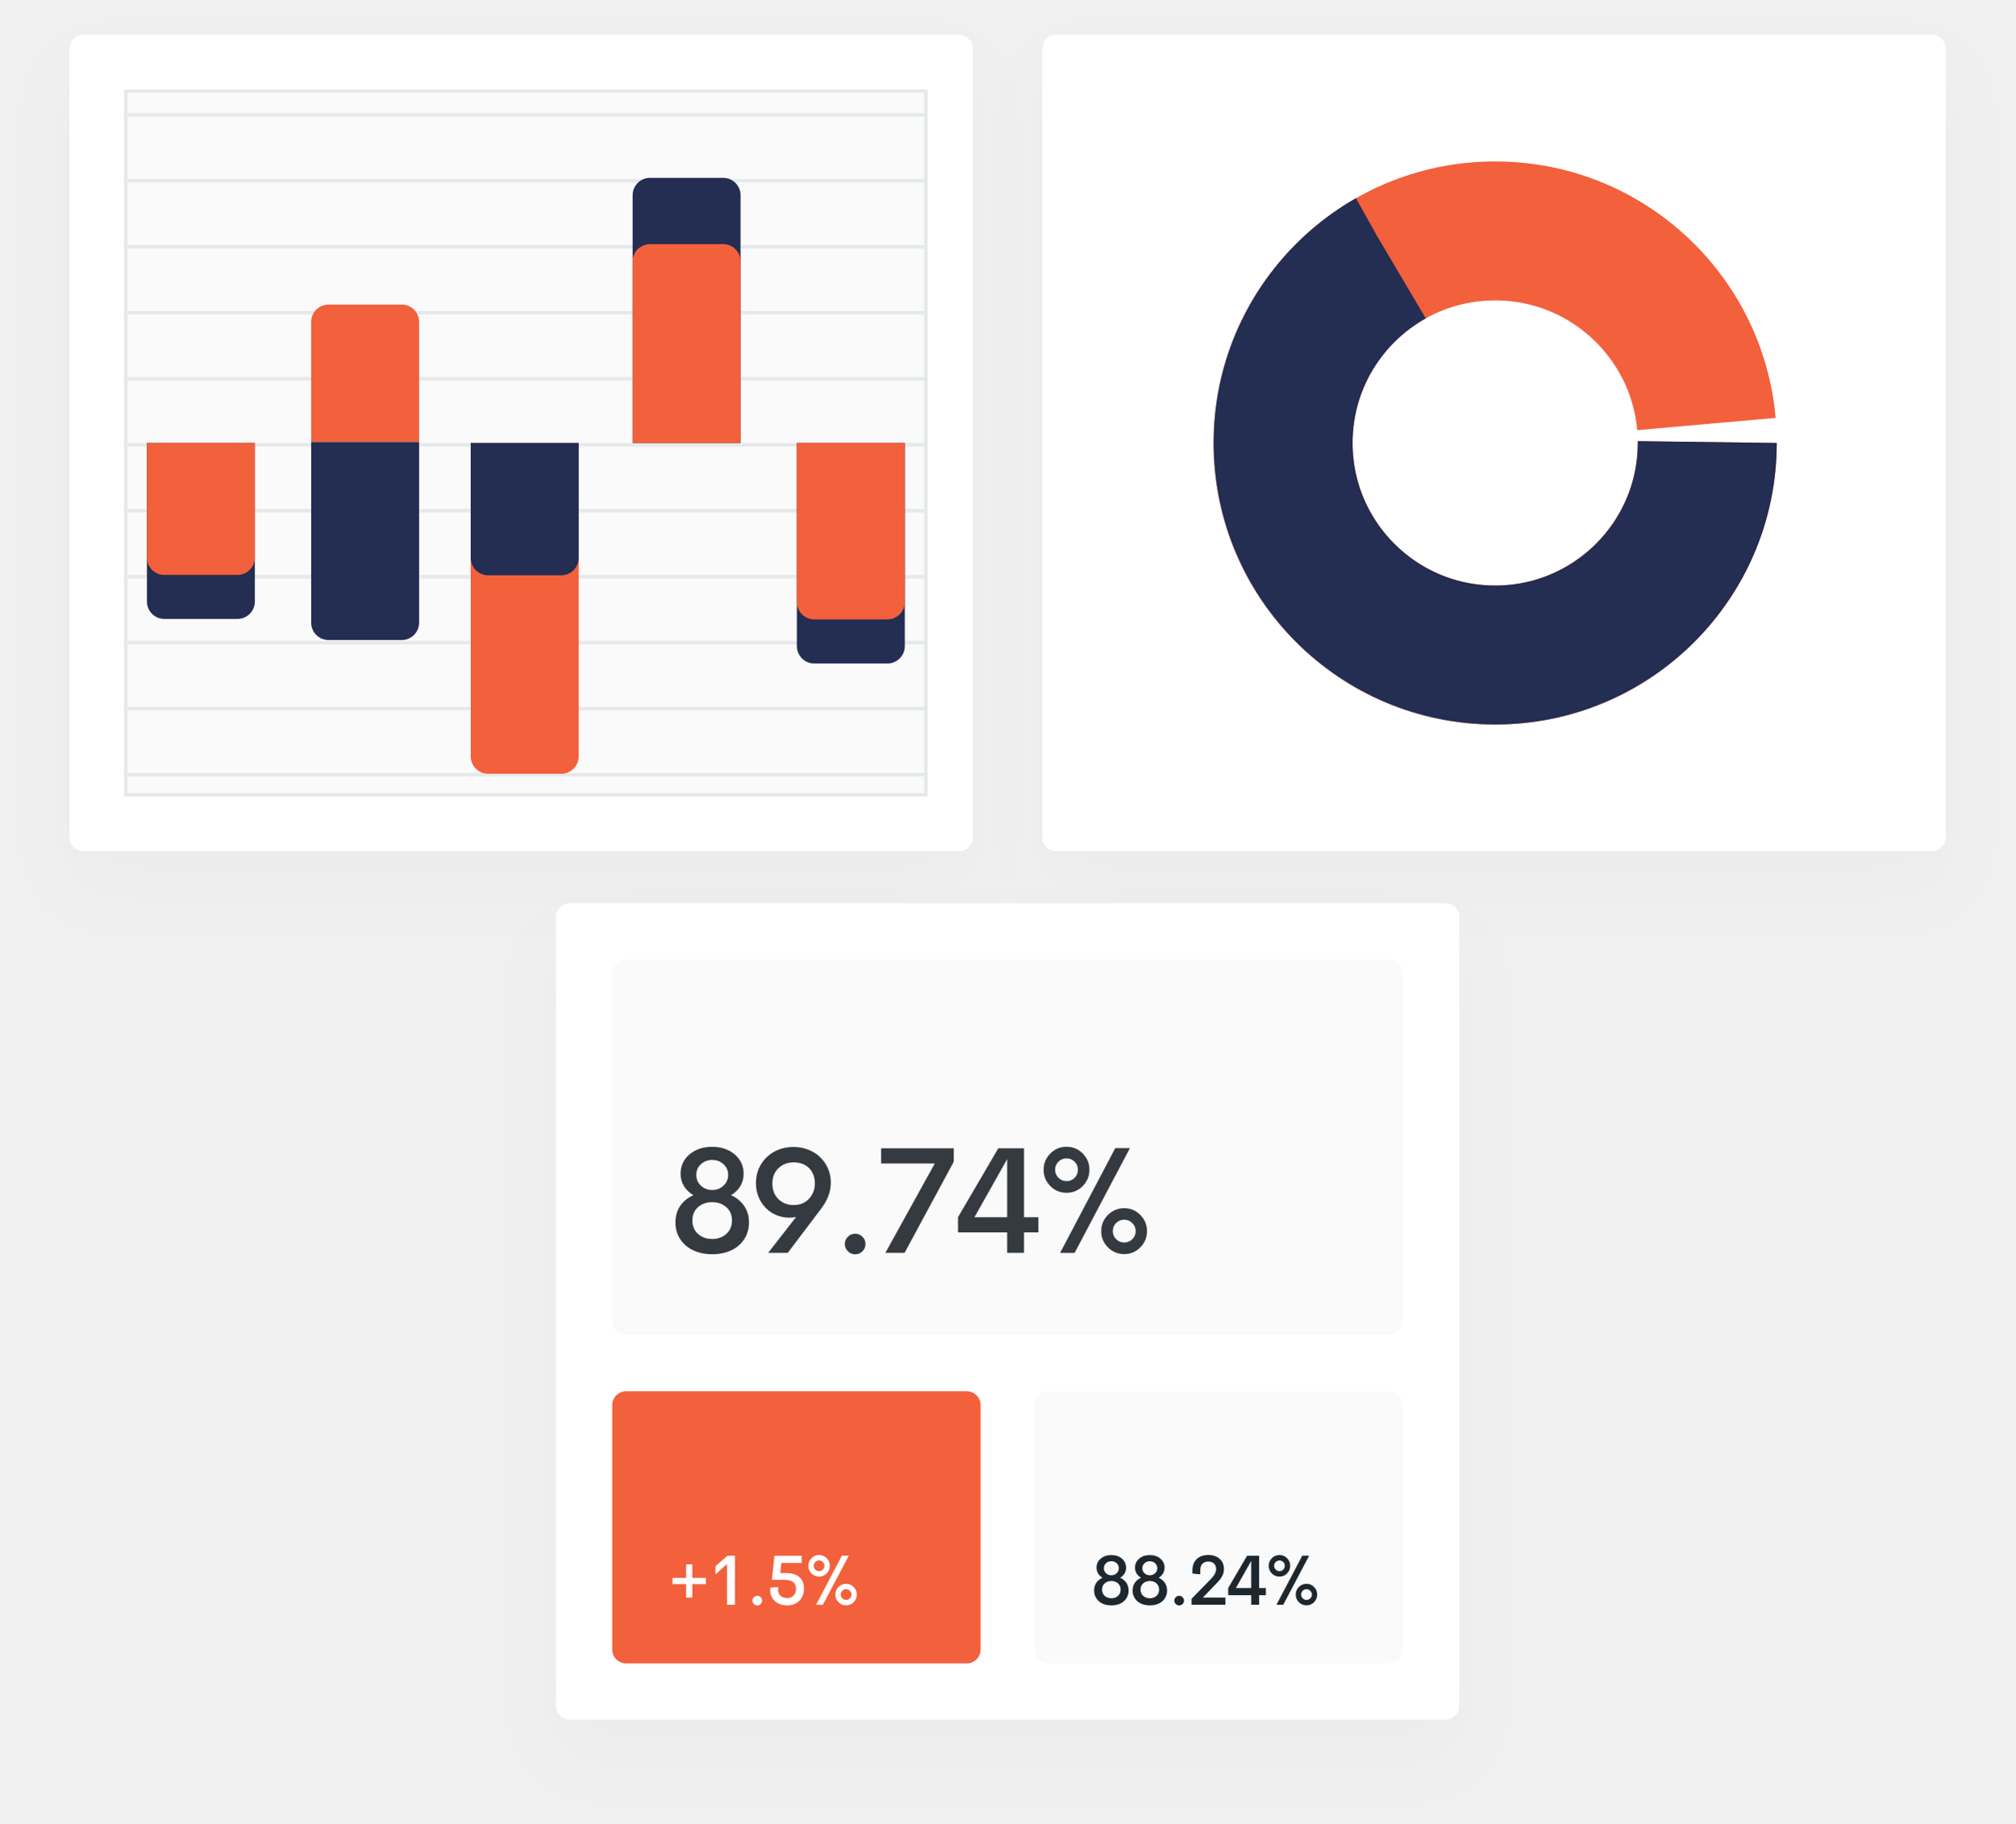
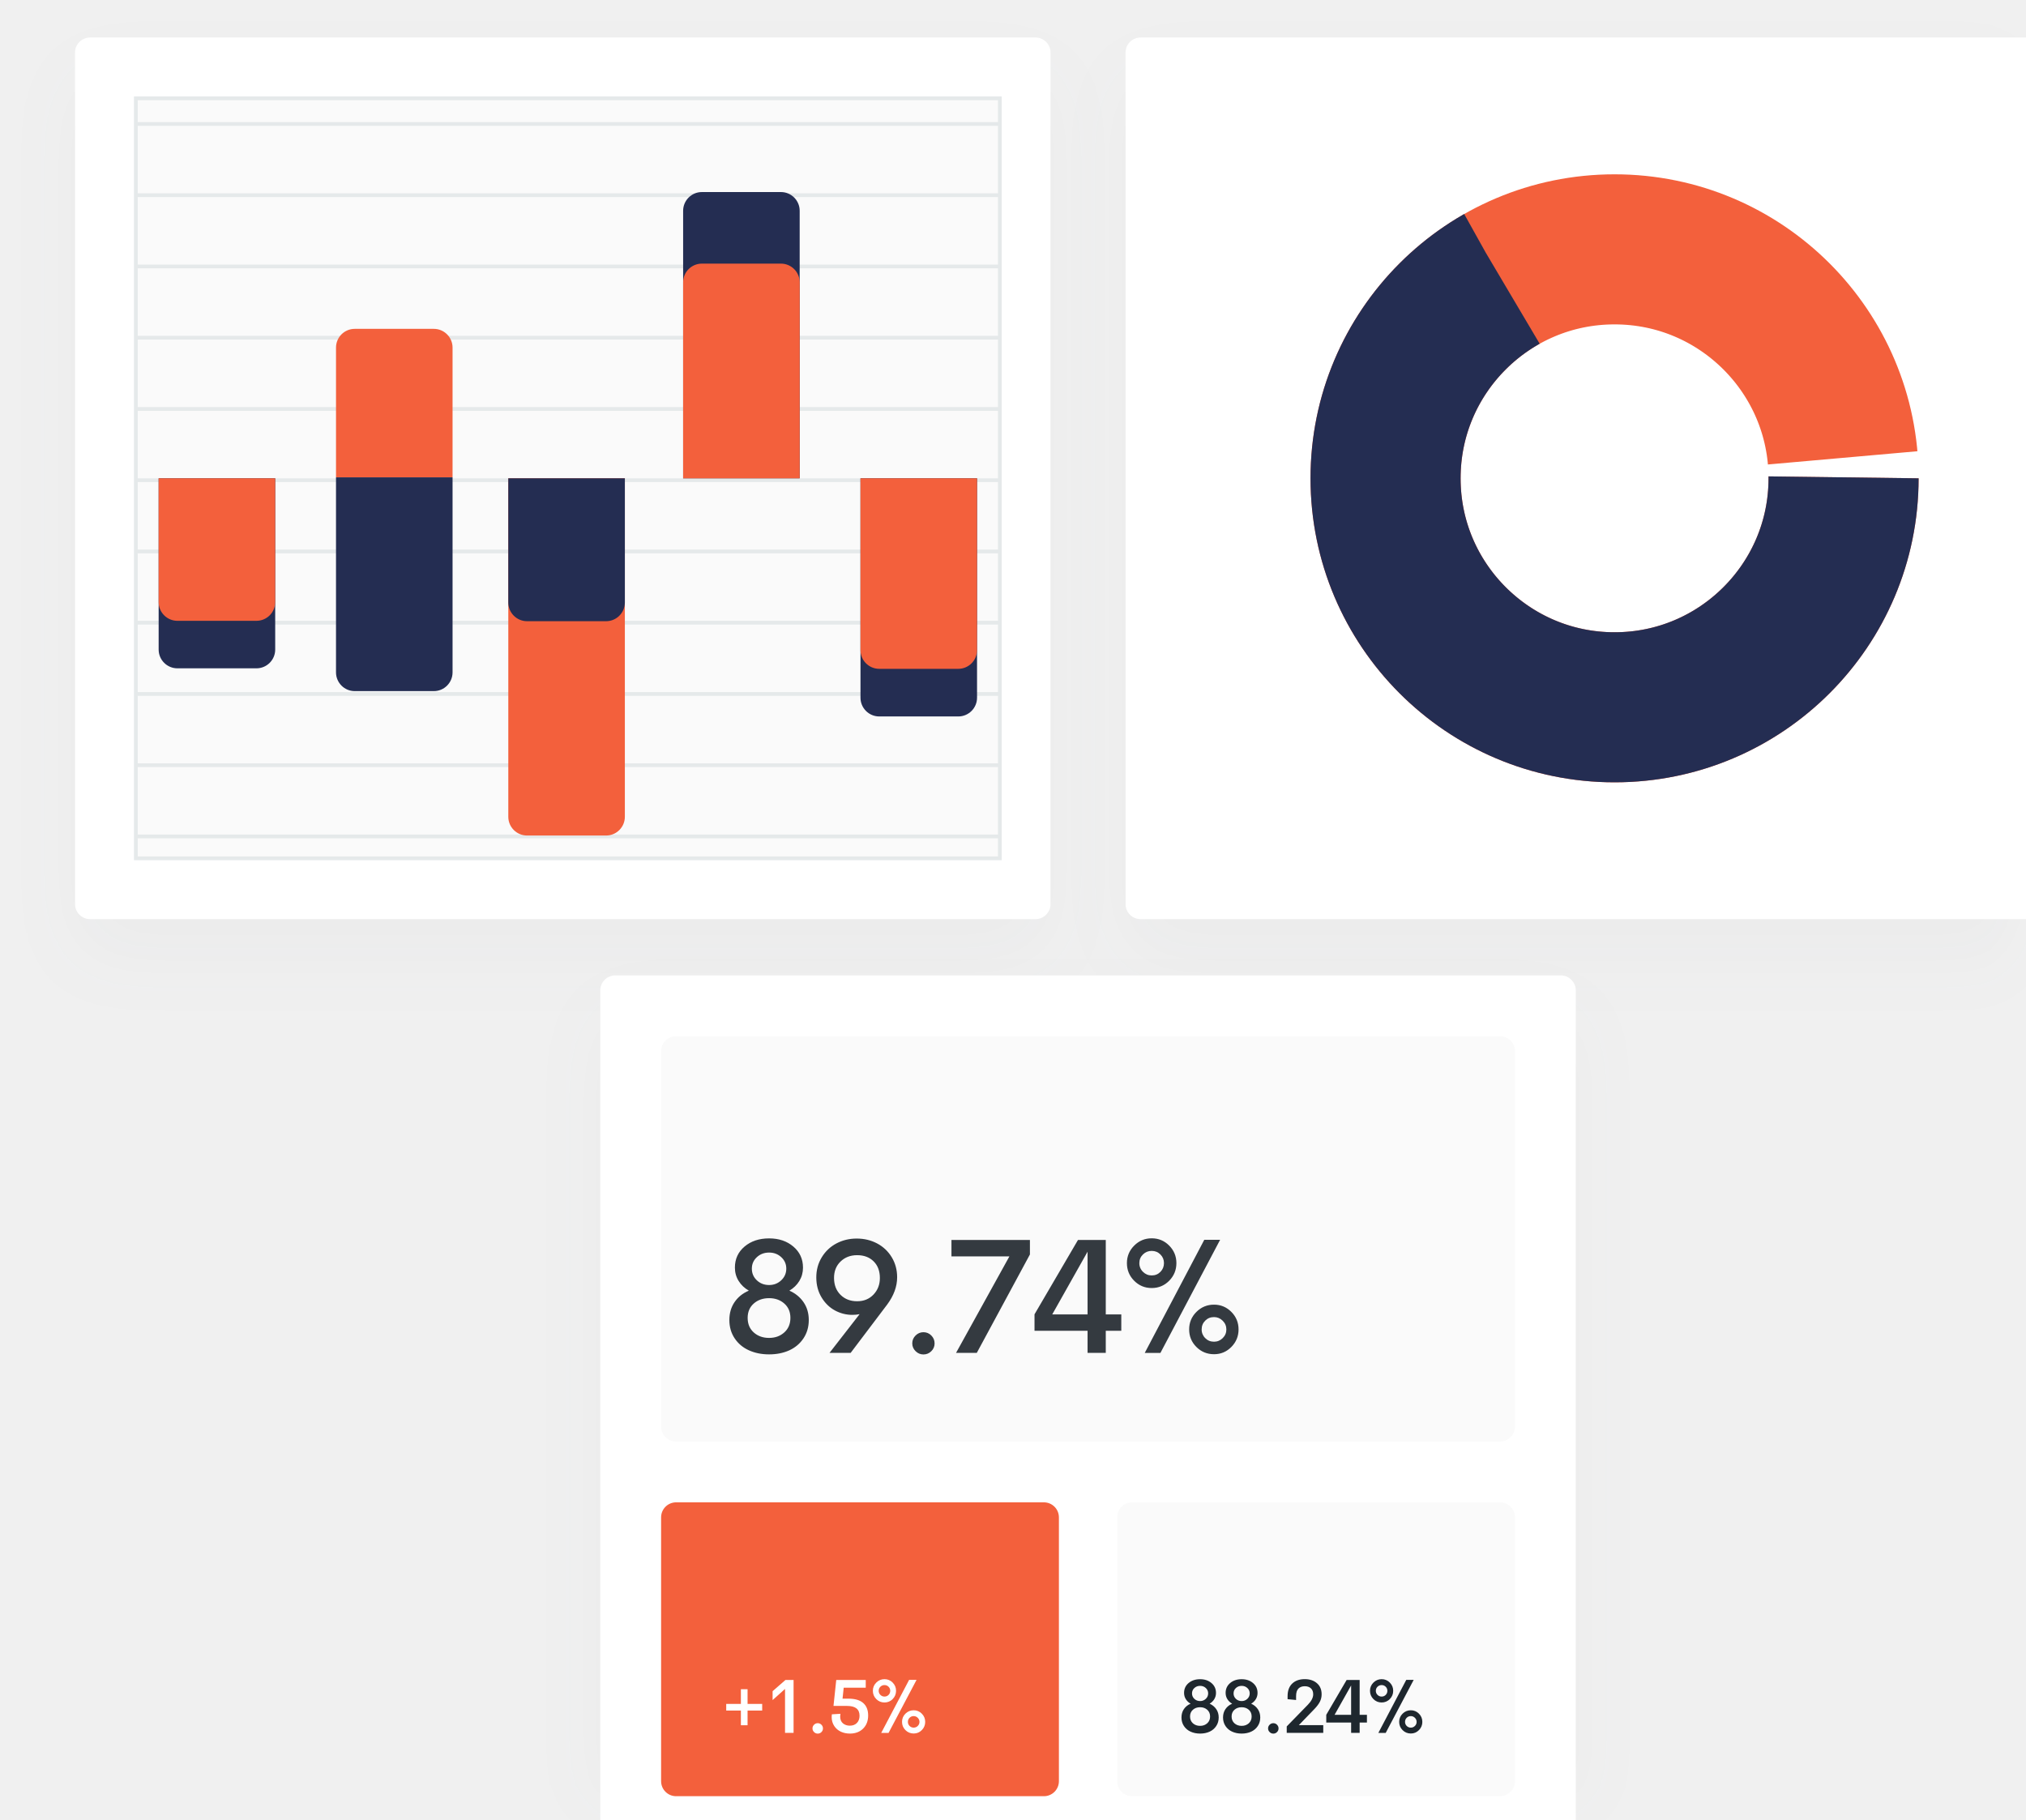
- <svg xmlns="http://www.w3.org/2000/svg" xmlns:xlink="http://www.w3.org/1999/xlink" width="580" height="525">
+ <svg xmlns="http://www.w3.org/2000/svg" xmlns:xlink="http://www.w3.org/1999/xlink" width="540" height="485">
  <defs>
    <filter id="c" width="126.9%" height="129.8%" x="-13.5%" y="-10.6%" filterUnits="objectBoundingBox">
      <feOffset dy="10" in="SourceAlpha" result="shadowOffsetOuter1" />
      <feGaussianBlur in="shadowOffsetOuter1" result="shadowBlurOuter1" stdDeviation="10" />
      <feColorMatrix in="shadowBlurOuter1" values="0 0 0 0 0.312 0 0 0 0 0.337 0 0 0 0 0.386 0 0 0 0.03 0" />
    </filter>
    <filter id="e" width="126.9%" height="129.8%" x="-13.5%" y="-10.6%" filterUnits="objectBoundingBox">
      <feOffset dy="10" in="SourceAlpha" result="shadowOffsetOuter1" />
      <feGaussianBlur in="shadowOffsetOuter1" result="shadowBlurOuter1" stdDeviation="10" />
      <feColorMatrix in="shadowBlurOuter1" values="0 0 0 0 0.312 0 0 0 0 0.337 0 0 0 0 0.386 0 0 0 0.03 0" />
    </filter>
    <filter id="i" width="126.9%" height="129.8%" x="-13.5%" y="-10.6%" filterUnits="objectBoundingBox">
      <feOffset dy="10" in="SourceAlpha" result="shadowOffsetOuter1" />
      <feGaussianBlur in="shadowOffsetOuter1" result="shadowBlurOuter1" stdDeviation="10" />
      <feColorMatrix in="shadowBlurOuter1" values="0 0 0 0 0.312 0 0 0 0 0.337 0 0 0 0 0.386 0 0 0 0.03 0" />
    </filter>
    <rect id="d" width="260" height="235" x="0" y="0" rx="4" />
    <rect id="f" width="260" height="235" x="0" y="0" rx="4" />
    <rect id="j" width="260" height="235" x="0" y="0" rx="4" />
    <ellipse id="a" cx="81.039" cy="81.034" rx="81.039" ry="81.034" />
    <ellipse id="b" cx="81.039" cy="81.034" rx="81.039" ry="81.034" />
    <mask id="g" width="162.078" height="162.069" x="0" y="0" fill="#fff" maskContentUnits="userSpaceOnUse" maskUnits="objectBoundingBox">
      <use xlink:href="#a" />
    </mask>
    <mask id="h" width="162.078" height="162.069" x="0" y="0" fill="#fff" maskContentUnits="userSpaceOnUse" maskUnits="objectBoundingBox">
      <use xlink:href="#b" />
    </mask>
  </defs>
  <g fill="none" fill-rule="evenodd" transform="translate(20 10)">
    <use fill="#000" filter="url(#c)" xlink:href="#d" />
    <use fill="#FFF" xlink:href="#d" />
    <path fill="#FAFAFA" stroke="#E5E9EA" d="M16.208 16.207h230.286v202.586H16.208z" />
    <path fill="#E5E9EA" d="M16.208 117.5h230.286v1H16.208zM16.208 136.493h230.286v1H16.208zM16.208 155.485h230.286v1H16.208zM16.208 174.477h230.286v1H16.208zM16.208 41.53h230.286v1H16.208zM16.208 22.538h230.286v1H16.208zM16.208 60.523h230.286v1H16.208zM16.208 79.515h230.286v1H16.208zM16.208 98.508h230.286v1H16.208zM16.208 193.47h230.286v1H16.208zM16.208 212.462h230.286v1H16.208z" />
    <path fill="#242D52" d="M22.286 117.5h31.065v45.647a5 5 0 01-5 5H27.286a5 5 0 01-5-5V117.5z" />
    <path fill="#F3603C" d="M22.286 117.5h31.065v32.985a5 5 0 01-5 5H27.286a5 5 0 01-5-5V117.5zM69.558 117.234h31.065V82.658a5 5 0 00-5-5H74.558a5 5 0 00-5 5v34.576z" />
    <path fill="#242D52" d="M69.558 117.234h31.065v51.99a5 5 0 01-5 5H74.558a5 5 0 01-5-5v-51.99zM162.078 117.5h31.065V46.193a5 5 0 00-5-5h-21.065a5 5 0 00-5 5V117.5z" />
    <path fill="#F3603C" d="M162.078 117.5h31.065V65.27a5 5 0 00-5-5h-21.065a5 5 0 00-5 5v52.23z" />
    <g>
      <path fill="#242D52" d="M209.351 117.5h31.065v58.477a5 5 0 01-5 5H214.35a5 5 0 01-5-5V117.5z" />
      <path fill="#F3603C" d="M209.351 117.5h31.065v45.782a5 5 0 01-5 5H214.35a5 5 0 01-5-5V117.5z" />
    </g>
    <g>
      <path fill="#F3603C" d="M115.481 117.5h31.065v90.216a5 5 0 01-5 5H120.48a5 5 0 01-5-5V117.5z" />
      <path fill="#242D52" d="M115.481 117.5h31.065v33.086a5 5 0 01-5 5H120.48a5 5 0 01-5-5V117.5z" />
    </g>
    <g transform="translate(280)">
      <use fill="#000" filter="url(#e)" xlink:href="#f" />
      <use fill="#FFF" xlink:href="#f" />
      <g transform="translate(49.299 36.466)">
        <ellipse cx="81.039" cy="81.034" stroke="#FFF" stroke-width="40" rx="61.039" ry="61.034" />
        <use stroke="#F3603C" stroke-dasharray="502" stroke-width="80" mask="url(#g)" xlink:href="#a" />
        <use stroke="#242D52" stroke-dasharray="340" stroke-width="80" mask="url(#h)" xlink:href="#b" />
      </g>
    </g>
    <g transform="translate(140 250)">
      <use fill="#000" filter="url(#i)" xlink:href="#j" />
      <use fill="#FFF" xlink:href="#j" />
      <g transform="translate(16.208 140.46)">
        <rect width="106.026" height="78.333" fill="#F3603C" rx="4" />
        <path fill="#FFF" fill-rule="nonzero" d="M23.044 59.413v-3.907h3.897v-1.78h-3.897v-3.908h-1.781v3.907h-3.908v1.78h3.908v3.908h1.78zm12.264 2.038V47.345H33.15l-3.433 2.997v2.374l3.314-2.977V61.45h2.276zm6.437.198c.382 0 .71-.135.984-.406.274-.27.41-.597.41-.98 0-.382-.136-.71-.41-.983a1.343 1.343 0 00-.984-.41c-.376 0-.702.136-.98.41a1.335 1.335 0 00-.415.984c0 .376.139.7.416.974.277.274.603.41.979.41zm8.584-.01c1.45 0 2.623-.444 3.517-1.33.893-.888 1.34-2.053 1.34-3.497 0-1.438-.438-2.544-1.316-3.32-.877-.774-2.199-1.161-3.966-1.161H48.36l.307-2.918h5.876v-2.058H46.68l-.732 6.914h3.63c2.21 0 3.314.874 3.314 2.622 0 .791-.232 1.43-.697 1.914-.465.485-1.103.727-1.915.727-.705 0-1.307-.205-1.805-.613-.498-.41-.747-1.023-.747-1.84 0-.165.023-.403.07-.712l-2.286.138c-.033.284-.05.521-.05.712 0 .917.228 1.716.683 2.399a4.204 4.204 0 001.771 1.523c.726.333 1.53.5 2.414.5zm9.207-8.29a2.96 2.96 0 002.186-.91c.6-.613.9-1.348.9-2.205 0-.851-.3-1.58-.9-2.187a2.96 2.96 0 00-2.186-.91c-.85 0-1.58.304-2.186.91a2.981 2.981 0 00-.91 2.187c0 .863.302 1.599.905 2.205.603.607 1.334.91 2.191.91zm1.088 8.112l7.46-14.136h-1.98l-7.438 14.136h1.958zm-1.088-9.684c-.422 0-.785-.15-1.088-.45a1.48 1.48 0 01-.455-1.093c0-.43.152-.79.455-1.084a1.51 1.51 0 011.088-.44c.429 0 .792.149 1.088.445.297.297.445.656.445 1.079 0 .428-.146.793-.44 1.093-.293.3-.658.45-1.093.45zm7.785 9.842c.851 0 1.575-.303 2.172-.91a3.006 3.006 0 00.895-2.186c0-.857-.3-1.588-.9-2.191a2.945 2.945 0 00-2.167-.905c-.857 0-1.589.301-2.196.905a2.976 2.976 0 00-.91 2.191c0 .857.302 1.588.905 2.191.604.603 1.338.905 2.201.905zm0-1.563c-.435 0-.8-.15-1.098-.45a1.485 1.485 0 01-.445-1.083c0-.435.149-.801.445-1.098a1.492 1.492 0 011.098-.445c.416 0 .777.151 1.084.455.306.303.46.666.46 1.088 0 .422-.152.783-.455 1.083-.304.3-.666.45-1.089.45z" />
      </g>
      <g transform="translate(137.766 140.46)">
        <rect width="106.026" height="78.333" fill="#FAFAFA" rx="4" />
        <path fill="#1E272E" fill-rule="nonzero" d="M22.104 61.639c.936 0 1.777-.168 2.522-.505a4.186 4.186 0 001.776-1.503c.439-.66.658-1.421.658-2.285 0-.85-.218-1.593-.653-2.226a4.118 4.118 0 00-1.77-1.444c.527-.31.942-.714 1.246-1.212a3.14 3.14 0 00.455-1.667c0-1.068-.4-1.943-1.202-2.626-.801-.682-1.812-1.024-3.032-1.024-1.24 0-2.262.34-3.067 1.02-.804.678-1.207 1.555-1.207 2.63 0 .614.155 1.17.465 1.667.31.498.736.902 1.276 1.212-.758.323-1.353.801-1.785 1.434-.432.633-.648 1.379-.648 2.236 0 .864.22 1.625.658 2.285a4.147 4.147 0 001.78 1.498c.749.34 1.591.51 2.528.51zm0-8.665c-.607 0-1.118-.197-1.533-.589a1.926 1.926 0 01-.624-1.459c0-.567.208-1.044.624-1.43.415-.385.926-.578 1.533-.578.6 0 1.108.193 1.523.579.416.385.624.862.624 1.429 0 .574-.21 1.058-.629 1.454a2.131 2.131 0 01-1.518.594zm0 6.607c-.772 0-1.411-.227-1.92-.682-.507-.455-.761-1.062-.761-1.82 0-.745.254-1.342.762-1.79.508-.45 1.147-.673 1.919-.673.758 0 1.391.224 1.9.672.507.449.761 1.046.761 1.79 0 .753-.254 1.358-.762 1.816-.508.458-1.14.687-1.9.687zM33.18 61.64c.936 0 1.777-.168 2.522-.505a4.186 4.186 0 001.776-1.503c.439-.66.658-1.421.658-2.285 0-.85-.218-1.593-.653-2.226a4.118 4.118 0 00-1.77-1.444c.527-.31.942-.714 1.246-1.212a3.14 3.14 0 00.455-1.667c0-1.068-.4-1.943-1.202-2.626-.801-.682-1.812-1.024-3.032-1.024-1.24 0-2.262.34-3.067 1.02-.804.678-1.207 1.555-1.207 2.63 0 .614.155 1.17.465 1.667.31.498.736.902 1.276 1.212-.758.323-1.353.801-1.785 1.434-.432.633-.648 1.379-.648 2.236 0 .864.22 1.625.658 2.285a4.147 4.147 0 001.78 1.498c.749.34 1.591.51 2.528.51zm0-8.665c-.607 0-1.118-.197-1.534-.589a1.926 1.926 0 01-.623-1.459c0-.567.208-1.044.623-1.43.416-.385.927-.578 1.534-.578.6 0 1.108.193 1.523.579.416.385.623.862.623 1.429 0 .574-.209 1.058-.628 1.454a2.131 2.131 0 01-1.518.594zm0 6.607c-.772 0-1.412-.227-1.92-.682-.507-.455-.761-1.062-.761-1.82 0-.745.254-1.342.762-1.79.507-.45 1.147-.673 1.919-.673.758 0 1.391.224 1.9.672.507.449.76 1.046.76 1.79 0 .753-.253 1.358-.76 1.816-.509.458-1.142.687-1.9.687zm8.435 2.068c.383 0 .711-.135.985-.406.273-.27.41-.597.41-.98 0-.382-.137-.71-.41-.983a1.343 1.343 0 00-.985-.41c-.375 0-.702.136-.979.41a1.335 1.335 0 00-.415.984c0 .376.138.7.415.974.277.274.604.41.98.41zm13.313-.198v-2.058h-6.51l4.146-4.293c.666-.692 1.154-1.342 1.464-1.948.31-.607.465-1.27.465-1.989 0-1.253-.419-2.238-1.257-2.957-.837-.72-1.915-1.079-3.234-1.079-1.405 0-2.52.393-3.344 1.178-.824.784-1.237 1.909-1.237 3.373v.791l2.266.218v-1.039c0-.917.207-1.584.623-2.003.415-.419.983-.628 1.701-.628.686 0 1.23.19 1.633.569.402.379.603.908.603 1.587 0 .877-.471 1.8-1.414 2.77l-5.64 5.787v1.721h9.735zm9.702 0v-2.76h1.939v-2.048h-1.94v-9.298H61.16l-5.431 9.289v2.057h6.628v2.76h2.275zm-2.275-4.808h-4.412l4.412-7.834v7.834zm8.129-3.294a2.96 2.96 0 002.186-.91c.6-.613.9-1.348.9-2.205 0-.851-.3-1.58-.9-2.187a2.96 2.96 0 00-2.186-.91c-.851 0-1.58.304-2.187.91a2.981 2.981 0 00-.91 2.187c0 .863.302 1.599.905 2.205.604.607 1.334.91 2.192.91zm1.088 8.112l7.459-14.136h-1.979l-7.439 14.136h1.959zm-1.088-9.684c-.422 0-.785-.15-1.089-.45a1.48 1.48 0 01-.455-1.093c0-.43.152-.79.455-1.084a1.51 1.51 0 011.089-.44c.428 0 .791.149 1.088.445.297.297.445.656.445 1.079 0 .428-.147.793-.44 1.093-.294.3-.658.45-1.093.45zm7.785 9.842c.85 0 1.574-.303 2.171-.91a3.006 3.006 0 00.896-2.186c0-.857-.3-1.588-.9-2.191a2.945 2.945 0 00-2.167-.905c-.857 0-1.59.301-2.196.905a2.976 2.976 0 00-.91 2.191c0 .857.301 1.588.905 2.191.603.603 1.337.905 2.2.905zm0-1.563c-.435 0-.801-.15-1.098-.45a1.485 1.485 0 01-.445-1.083c0-.435.148-.801.445-1.098a1.492 1.492 0 011.098-.445c.415 0 .776.151 1.083.455.307.303.46.666.46 1.088 0 .422-.152.783-.455 1.083-.303.3-.666.45-1.088.45z" />
      </g>
      <g transform="translate(16.208 16.207)">
        <rect width="227.584" height="108.046" fill="#FAFAFA" rx="4" />
        <path fill="#343A40" fill-rule="nonzero" d="M28.786 84.812c1.998 0 3.791-.359 5.381-1.076 1.59-.732 2.853-1.801 3.788-3.208.936-1.407 1.404-3.032 1.404-4.875 0-1.815-.465-3.397-1.393-4.748-.929-1.35-2.188-2.377-3.778-3.08 1.126-.662 2.012-1.524 2.66-2.586.647-1.062.97-2.247.97-3.556 0-2.279-.855-4.146-2.564-5.602-1.71-1.457-3.865-2.185-6.468-2.185-2.645 0-4.826.725-6.542 2.174-1.717 1.449-2.575 3.32-2.575 5.613 0 1.309.33 2.494.992 3.556.661 1.062 1.568 1.924 2.722 2.585-1.618.69-2.888 1.71-3.81 3.06-.92 1.35-1.381 2.94-1.381 4.77 0 1.842.467 3.467 1.403 4.874.936 1.407 2.202 2.473 3.799 3.197 1.597.725 3.394 1.087 5.392 1.087zm0-18.486c-1.295 0-2.385-.419-3.271-1.256-.887-.837-1.33-1.874-1.33-3.112 0-1.21.443-2.227 1.33-3.05.886-.823 1.976-1.234 3.27-1.234 1.281 0 2.364.411 3.25 1.234.887.823 1.33 1.84 1.33 3.05 0 1.224-.446 2.258-1.34 3.102-.893.844-1.973 1.266-3.24 1.266zm0 14.097c-1.646 0-3.011-.486-4.094-1.457-1.084-.97-1.625-2.265-1.625-3.882 0-1.59.541-2.863 1.625-3.82 1.083-.957 2.448-1.435 4.094-1.435 1.618 0 2.968.478 4.052 1.435 1.083.957 1.625 2.23 1.625 3.82 0 1.603-.542 2.894-1.625 3.872-1.084.978-2.434 1.467-4.052 1.467zm21.737 3.988l9.729-12.873c1.772-2.391 2.659-4.818 2.659-7.28 0-1.97-.479-3.746-1.435-5.329a9.904 9.904 0 00-3.894-3.682c-1.64-.872-3.458-1.308-5.455-1.308-1.956 0-3.753.432-5.392 1.297-1.64.866-2.948 2.104-3.926 3.714-.978 1.611-1.46 3.423-1.445 5.434.014 1.97.482 3.718 1.403 5.244.922 1.527 2.107 2.684 3.556 3.472a9.656 9.656 0 004.685 1.182c.661 0 1.294-.064 1.9-.19l-8.02 10.319h5.635zm1.73-13.76c-1.8 0-3.274-.565-4.421-1.698-1.147-1.132-1.727-2.62-1.741-4.463-.014-1.815.563-3.289 1.73-4.421 1.168-1.133 2.645-1.699 4.432-1.699 1.815 0 3.278.549 4.39 1.646 1.111 1.098 1.667 2.575 1.667 4.432 0 1.758-.566 3.232-1.699 4.42-1.132 1.19-2.585 1.784-4.358 1.784zm17.664 14.182c.816 0 1.516-.288 2.1-.865a2.83 2.83 0 00.876-2.09c0-.815-.292-1.515-.876-2.1a2.864 2.864 0 00-2.1-.875c-.802 0-1.498.292-2.09.876-.59.584-.885 1.284-.885 2.1 0 .801.295 1.494.886 2.078.59.584 1.287.876 2.09.876zm14.224-.422l14.16-26.23v-3.863H77.389v4.369h15.448L78.612 84.41h5.53zm34.378 0v-5.888h4.137v-4.368h-4.137V54.318h-7.407L99.526 74.134v4.39h14.14v5.887h4.853zm-4.853-10.256h-9.413l9.413-16.713v16.713zm17.094-7.027c1.829 0 3.383-.647 4.664-1.942 1.28-1.308 1.92-2.877 1.92-4.706 0-1.814-.64-3.369-1.92-4.663-1.28-1.295-2.835-1.942-4.664-1.942-1.815 0-3.37.647-4.664 1.942-1.295 1.294-1.942 2.849-1.942 4.663 0 1.843.644 3.412 1.931 4.706 1.288 1.295 2.846 1.942 4.675 1.942zm2.321 17.304l15.913-30.156h-4.221l-15.87 30.156h4.178zm-2.321-20.66c-.9 0-1.675-.32-2.322-.96a3.157 3.157 0 01-.97-2.332c0-.914.323-1.684.97-2.31a3.222 3.222 0 012.322-.94c.914 0 1.688.317 2.321.95.633.633.95 1.4.95 2.3 0 .915-.313 1.692-.94 2.332-.625.64-1.403.96-2.331.96zm16.609 20.998c1.814 0 3.359-.647 4.632-1.942 1.273-1.294 1.91-2.849 1.91-4.663 0-1.83-.64-3.387-1.92-4.675-1.281-1.287-2.822-1.93-4.622-1.93-1.83 0-3.391.643-4.686 1.93-1.294 1.288-1.941 2.846-1.941 4.675 0 1.828.644 3.386 1.93 4.674 1.288 1.287 2.853 1.93 4.697 1.93zm0-3.335c-.93 0-1.71-.32-2.343-.96a3.168 3.168 0 01-.95-2.31c0-.929.317-1.71.95-2.343s1.414-.95 2.343-.95c.886 0 1.656.324 2.31.971.655.647.982 1.421.982 2.322 0 .9-.324 1.67-.971 2.31-.647.64-1.421.96-2.321.96z" />
      </g>
    </g>
  </g>
</svg>
